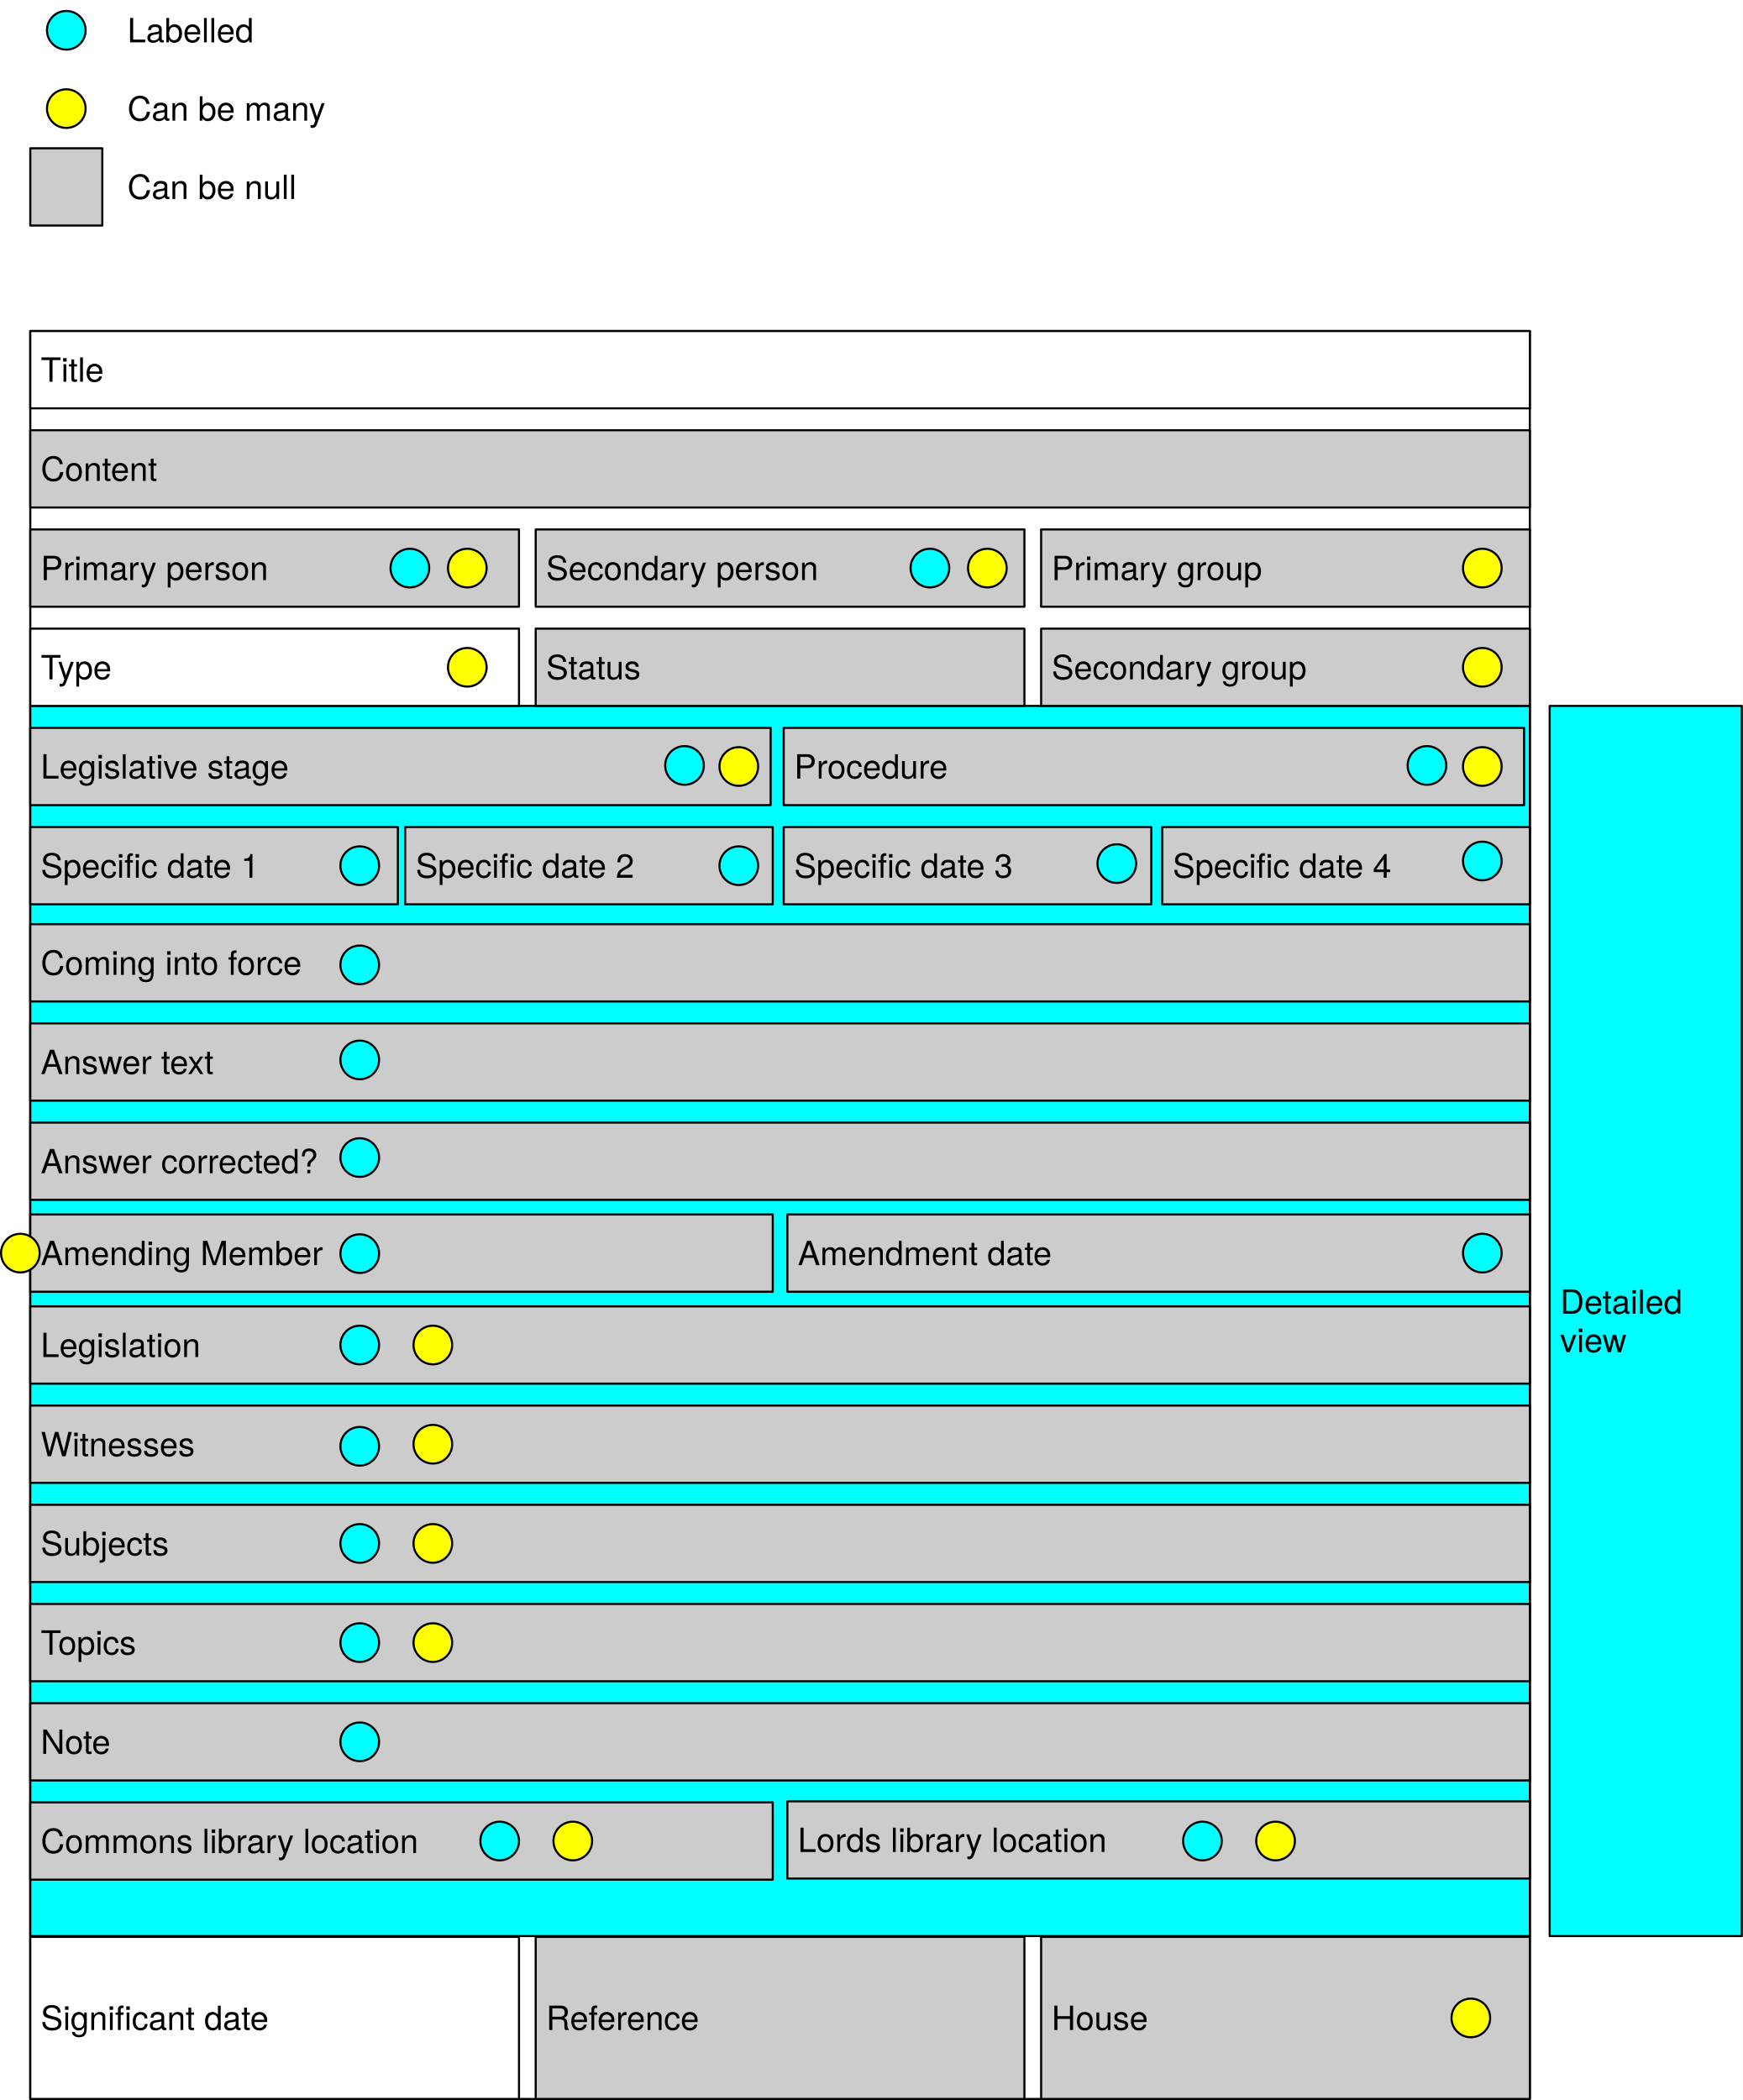
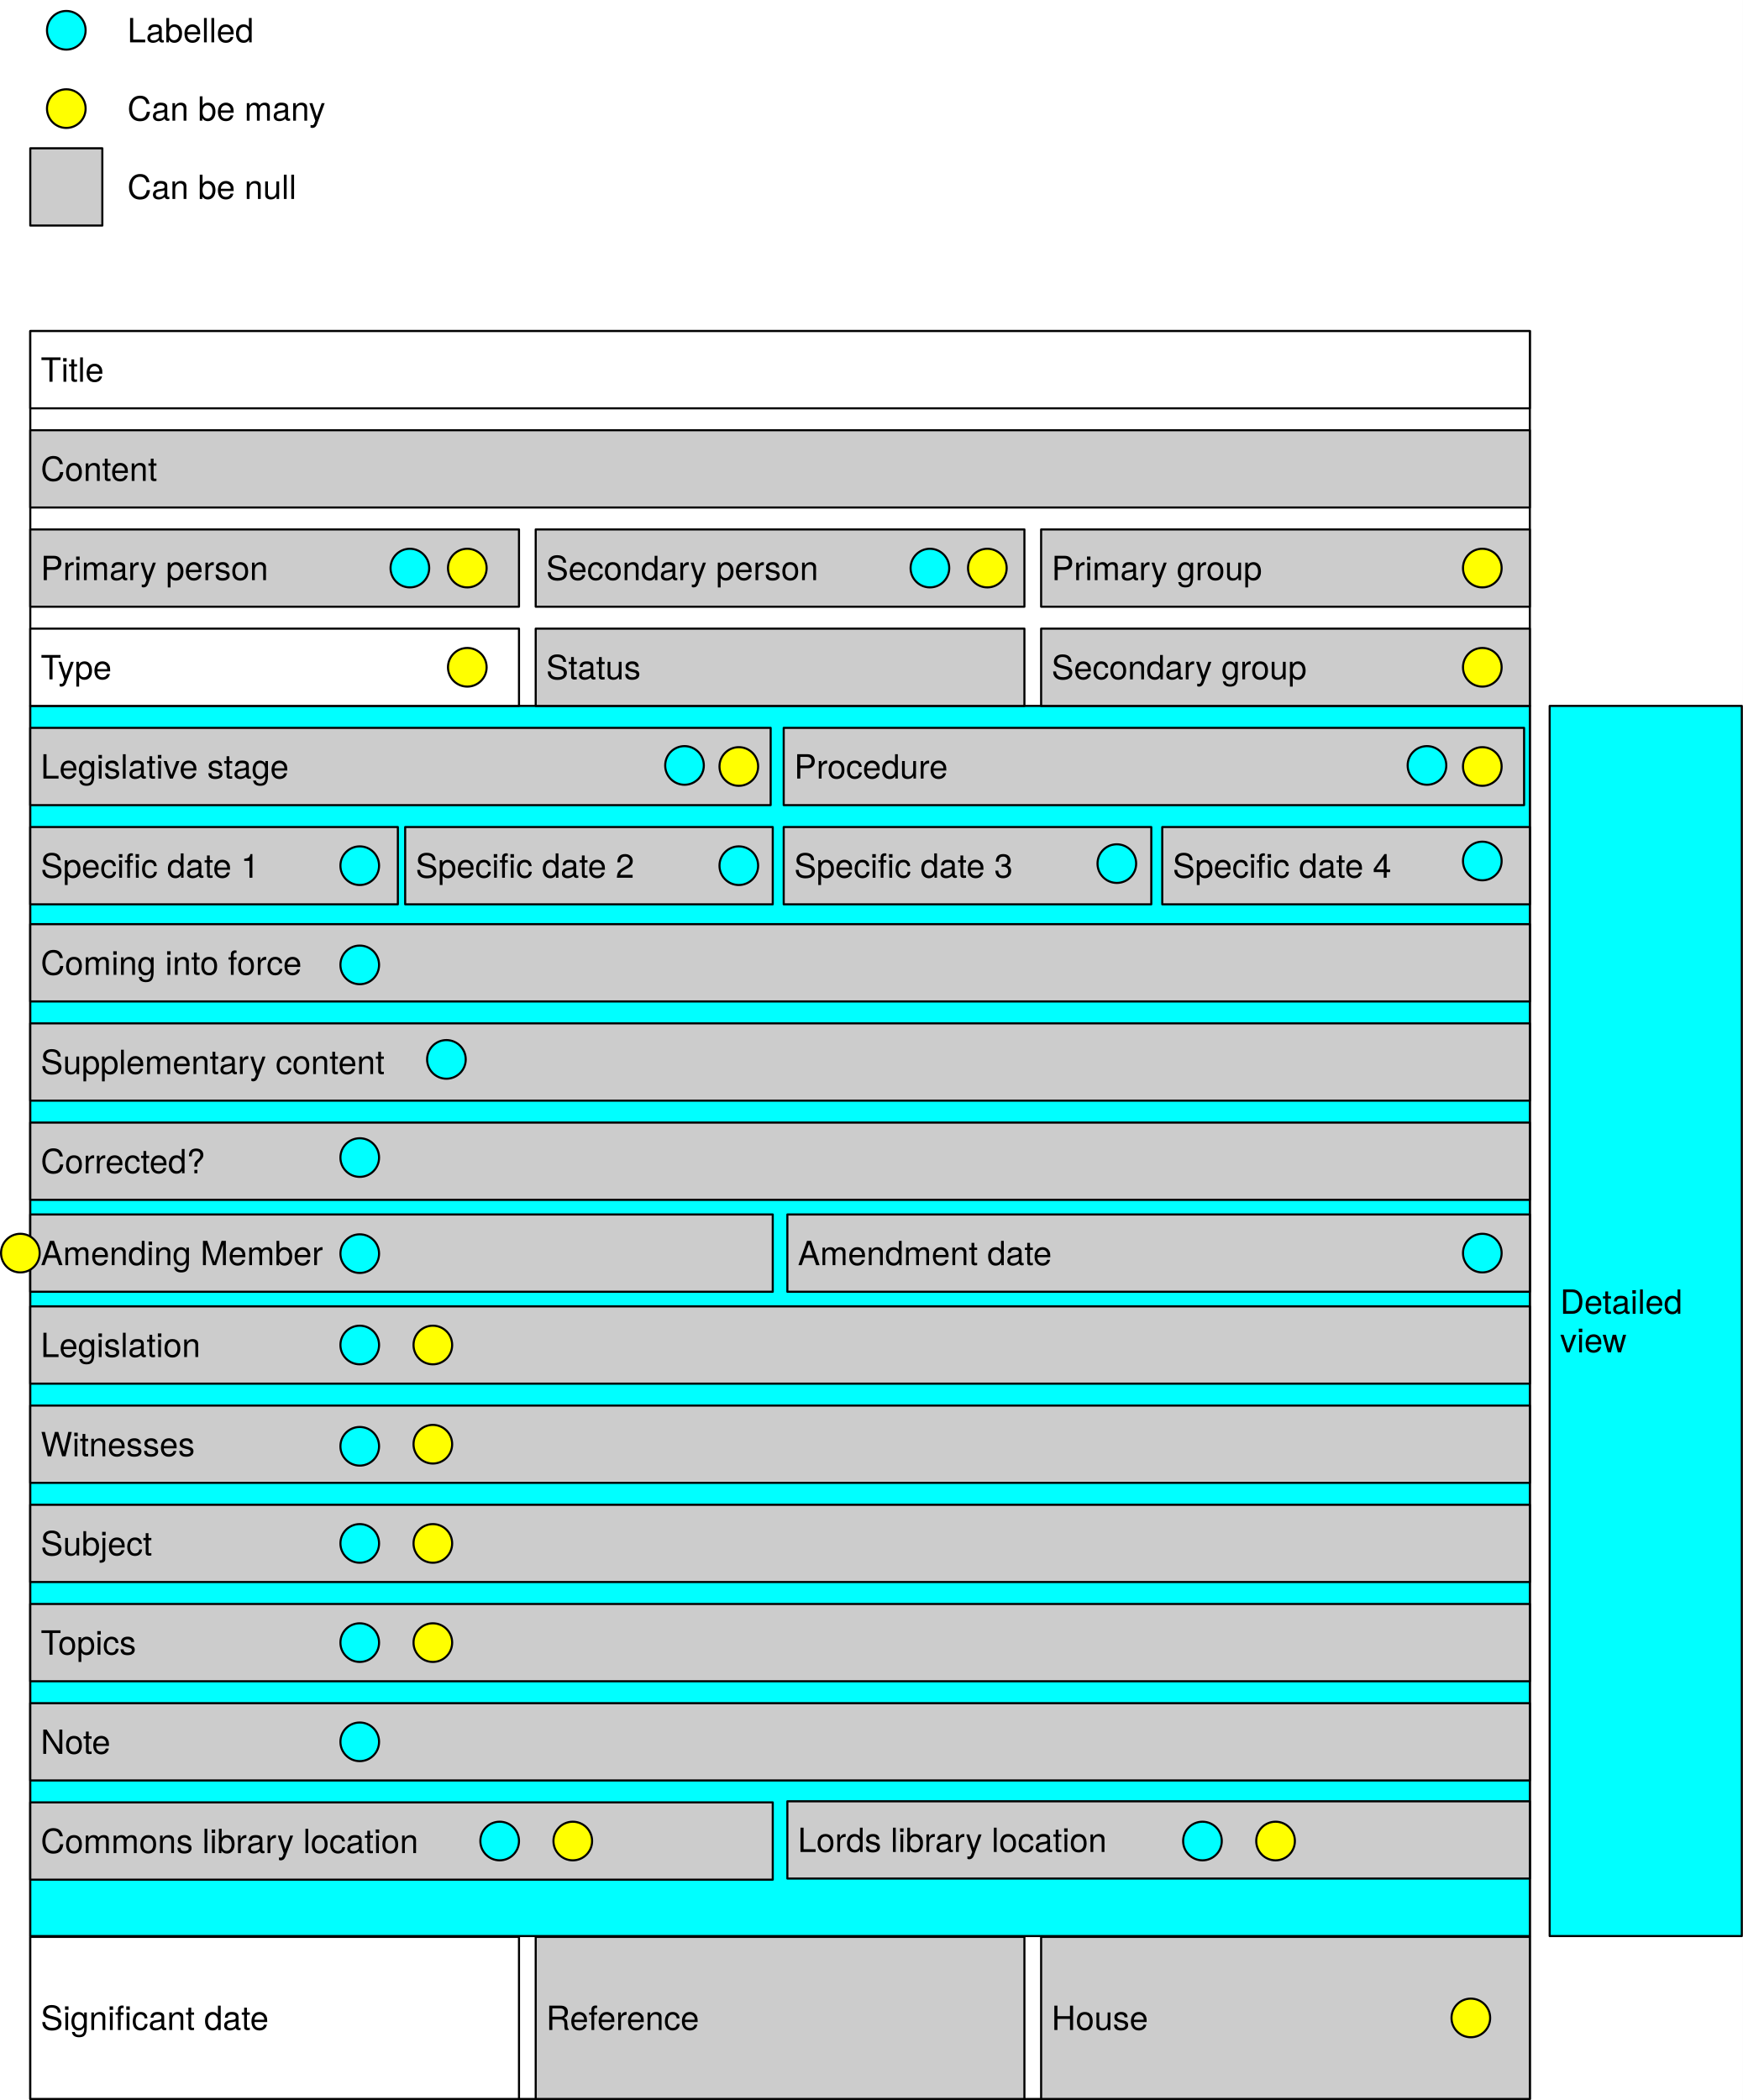
<svg xmlns="http://www.w3.org/2000/svg" version="1.1" viewBox="107.5 -834 834.5 1005.5" width="834.5" height="1005.5">
  <defs />
  <g id="Canvas_1" stroke-opacity="1" stroke-dasharray="none" stroke="none" fill="none" fill-opacity="1">
    <rect fill="white" x="107.5" y="-834" width="834.5" height="1005.5" />
    <g id="Canvas_1_Layer_1">
      <g id="Graphic_51">
        <rect x="122" y="-675.5" width="718" height="846.5" fill="white" />
        <rect x="122" y="-675.5" width="718" height="846.5" stroke="black" stroke-linecap="round" stroke-linejoin="round" stroke-width="1" />
      </g>
      <g id="Graphic_45">
        <rect x="122" y="93.404" width="234" height="77.596" fill="white" />
        <rect x="122" y="93.404" width="234" height="77.596" stroke="black" stroke-linecap="round" stroke-linejoin="round" stroke-width="1" />
        <text transform="translate(127 122.9778)" fill="black">
          <tspan font-family="Helvetica Neue" font-size="16" fill="black" x="0" y="15" xml:space="preserve">Significant date</tspan>
        </text>
      </g>
      <g id="Graphic_59">
        <rect x="122" y="-496" width="718" height="589" fill="aqua" />
        <rect x="122" y="-496" width="718" height="589" stroke="black" stroke-linecap="round" stroke-linejoin="round" stroke-width="1" />
      </g>
      <g id="Graphic_21">
        <circle cx="139.25" cy="-782" r="9.25" fill="yellow" />
        <circle cx="139.25" cy="-782" r="9.25" stroke="black" stroke-linecap="round" stroke-linejoin="round" stroke-width="1" />
      </g>
      <g id="Graphic_22">
        <rect x="163.5" y="-796.5" width="120" height="29" fill="white" />
        <text transform="translate(168.5 -791.224)" fill="black">
          <tspan font-family="Helvetica Neue" font-size="16" fill="black" x="0" y="15" xml:space="preserve">Can be many</tspan>
        </text>
      </g>
      <g id="Graphic_23">
        <rect x="122" y="-763" width="34.5" height="37" fill="#ccc" />
        <rect x="122" y="-763" width="34.5" height="37" stroke="black" stroke-linecap="round" stroke-linejoin="round" stroke-width="1" />
      </g>
      <g id="Graphic_24">
        <rect x="163.5" y="-759" width="120" height="29" fill="white" />
        <text transform="translate(168.5 -753.724)" fill="black">
          <tspan font-family="Helvetica Neue" font-size="16" fill="black" x="0" y="15" xml:space="preserve">Can be null</tspan>
        </text>
      </g>
      <g id="Graphic_25">
        <rect x="163.5" y="-834" width="120" height="29" fill="white" />
        <text transform="translate(168.5 -828.724)" fill="black">
          <tspan font-family="Helvetica Neue" font-size="16" fill="black" x="0" y="15" xml:space="preserve">Labelled</tspan>
        </text>
      </g>
      <g id="Graphic_26">
        <circle cx="139.25" cy="-819.5" r="9.25" fill="aqua" />
        <circle cx="139.25" cy="-819.5" r="9.25" stroke="black" stroke-linecap="round" stroke-linejoin="round" stroke-width="1" />
      </g>
      <g id="Graphic_50">
        <rect x="122" y="-675.5" width="718" height="37" fill="white" />
        <rect x="122" y="-675.5" width="718" height="37" stroke="black" stroke-linecap="round" stroke-linejoin="round" stroke-width="1" />
        <text transform="translate(127 -666.224)" fill="black">
          <tspan font-family="Helvetica Neue" font-size="16" fill="black" x="0" y="15" xml:space="preserve">Title</tspan>
        </text>
      </g>
      <g id="Graphic_49">
        <rect x="122" y="-628" width="718" height="37" fill="#ccc" />
        <rect x="122" y="-628" width="718" height="37" stroke="black" stroke-linecap="round" stroke-linejoin="round" stroke-width="1" />
        <text transform="translate(127 -618.724)" fill="black">
          <tspan font-family="Helvetica Neue" font-size="16" fill="black" x="0" y="15" xml:space="preserve">Content</tspan>
        </text>
      </g>
      <g id="Graphic_48">
        <rect x="122" y="-580.5" width="234" height="37" fill="#ccc" />
        <rect x="122" y="-580.5" width="234" height="37" stroke="black" stroke-linecap="round" stroke-linejoin="round" stroke-width="1" />
        <text transform="translate(127 -571.224)" fill="black">
          <tspan font-family="Helvetica Neue" font-size="16" fill="black" x="0" y="15" xml:space="preserve">Primary person</tspan>
        </text>
      </g>
      <g id="Graphic_47">
        <rect x="364" y="-580.5" width="234" height="37" fill="#ccc" />
        <rect x="364" y="-580.5" width="234" height="37" stroke="black" stroke-linecap="round" stroke-linejoin="round" stroke-width="1" />
        <text transform="translate(369 -571.224)" fill="black">
          <tspan font-family="Helvetica Neue" font-size="16" fill="black" x="0" y="15" xml:space="preserve">Secondary person</tspan>
        </text>
      </g>
      <g id="Graphic_46">
        <rect x="606" y="-580.5" width="234" height="37" fill="#ccc" />
        <rect x="606" y="-580.5" width="234" height="37" stroke="black" stroke-linecap="round" stroke-linejoin="round" stroke-width="1" />
        <text transform="translate(611 -571.224)" fill="black">
          <tspan font-family="Helvetica Neue" font-size="16" fill="black" x="0" y="15" xml:space="preserve">Primary group</tspan>
        </text>
      </g>
      <g id="Graphic_44">
        <rect x="364" y="93.404" width="234" height="77.596" fill="#ccc" />
        <rect x="364" y="93.404" width="234" height="77.596" stroke="black" stroke-linecap="round" stroke-linejoin="round" stroke-width="1" />
        <text transform="translate(369 122.9778)" fill="black">
          <tspan font-family="Helvetica Neue" font-size="16" fill="black" x="0" y="15" xml:space="preserve">Reference</tspan>
        </text>
      </g>
      <g id="Graphic_43">
        <rect x="606" y="93.404" width="234" height="77.596" fill="#ccc" />
        <rect x="606" y="93.404" width="234" height="77.596" stroke="black" stroke-linecap="round" stroke-linejoin="round" stroke-width="1" />
        <text transform="translate(611 122.9778)" fill="black">
          <tspan font-family="Helvetica Neue" font-size="16" fill="black" x="0" y="15" xml:space="preserve">House</tspan>
        </text>
      </g>
      <g id="Graphic_42">
        <rect x="122" y="-533" width="234" height="37" fill="white" />
        <rect x="122" y="-533" width="234" height="37" stroke="black" stroke-linecap="round" stroke-linejoin="round" stroke-width="1" />
        <text transform="translate(127 -523.724)" fill="black">
          <tspan font-family="Helvetica Neue" font-size="16" fill="black" x="0" y="15" xml:space="preserve">Type</tspan>
        </text>
      </g>
      <g id="Graphic_41">
        <rect x="364" y="-533" width="234" height="37" fill="#ccc" />
        <rect x="364" y="-533" width="234" height="37" stroke="black" stroke-linecap="round" stroke-linejoin="round" stroke-width="1" />
        <text transform="translate(369 -523.724)" fill="black">
          <tspan font-family="Helvetica Neue" font-size="16" fill="black" x="0" y="15" xml:space="preserve">Status</tspan>
        </text>
      </g>
      <g id="Graphic_40">
        <rect x="606" y="-533" width="234" height="37" fill="#ccc" />
        <rect x="606" y="-533" width="234" height="37" stroke="black" stroke-linecap="round" stroke-linejoin="round" stroke-width="1" />
        <text transform="translate(611 -523.724)" fill="black">
          <tspan font-family="Helvetica Neue" font-size="16" fill="black" x="0" y="15" xml:space="preserve">Secondary group</tspan>
        </text>
      </g>
      <g id="Graphic_52">
        <rect x="122" y="-485.5" width="354.5" height="37" fill="#ccc" />
        <rect x="122" y="-485.5" width="354.5" height="37" stroke="black" stroke-linecap="round" stroke-linejoin="round" stroke-width="1" />
        <text transform="translate(127 -476.224)" fill="black">
          <tspan font-family="Helvetica Neue" font-size="16" fill="black" x="0" y="15" xml:space="preserve">Legislative stage</tspan>
        </text>
      </g>
      <g id="Graphic_53">
        <rect x="122" y="-438" width="176" height="37" fill="#ccc" />
        <rect x="122" y="-438" width="176" height="37" stroke="black" stroke-linecap="round" stroke-linejoin="round" stroke-width="1" />
        <text transform="translate(127 -428.724)" fill="black">
          <tspan font-family="Helvetica Neue" font-size="16" fill="black" x="0" y="15" xml:space="preserve">Specific date 1</tspan>
        </text>
      </g>
      <g id="Graphic_56">
        <rect x="301.5" y="-438" width="176" height="37" fill="#ccc" />
        <rect x="301.5" y="-438" width="176" height="37" stroke="black" stroke-linecap="round" stroke-linejoin="round" stroke-width="1" />
        <text transform="translate(306.5 -428.724)" fill="black">
          <tspan font-family="Helvetica Neue" font-size="16" fill="black" x="0" y="15" xml:space="preserve">Specific date 2</tspan>
        </text>
      </g>
      <g id="Graphic_57">
        <rect x="482.75" y="-438" width="176" height="37" fill="#ccc" />
        <rect x="482.75" y="-438" width="176" height="37" stroke="black" stroke-linecap="round" stroke-linejoin="round" stroke-width="1" />
        <text transform="translate(487.75 -428.724)" fill="black">
          <tspan font-family="Helvetica Neue" font-size="16" fill="black" x="0" y="15" xml:space="preserve">Specific date 3</tspan>
        </text>
      </g>
      <g id="Graphic_60">
        <rect x="664" y="-438" width="176" height="37" fill="#ccc" />
        <rect x="664" y="-438" width="176" height="37" stroke="black" stroke-linecap="round" stroke-linejoin="round" stroke-width="1" />
        <text transform="translate(669 -428.724)" fill="black">
          <tspan font-family="Helvetica Neue" font-size="16" fill="black" x="0" y="15" xml:space="preserve">Specific date 4</tspan>
        </text>
      </g>
      <g id="Graphic_61">
        <rect x="122" y="-391.5" width="718" height="37" fill="#ccc" />
        <rect x="122" y="-391.5" width="718" height="37" stroke="black" stroke-linecap="round" stroke-linejoin="round" stroke-width="1" />
        <text transform="translate(127 -382.224)" fill="black">
          <tspan font-family="Helvetica Neue" font-size="16" fill="black" x="0" y="15" xml:space="preserve">Coming into force</tspan>
        </text>
      </g>
      <g id="Graphic_63">
        <rect x="122" y="-208.5" width="718" height="37" fill="#ccc" />
        <rect x="122" y="-208.5" width="718" height="37" stroke="black" stroke-linecap="round" stroke-linejoin="round" stroke-width="1" />
        <text transform="translate(127 -199.224)" fill="black">
          <tspan font-family="Helvetica Neue" font-size="16" fill="black" x="0" y="15" xml:space="preserve">Legislation</tspan>
        </text>
      </g>
      <g id="Graphic_64">
        <rect x="122" y="-113.5" width="718" height="37" fill="#ccc" />
        <rect x="122" y="-113.5" width="718" height="37" stroke="black" stroke-linecap="round" stroke-linejoin="round" stroke-width="1" />
        <text transform="translate(127 -104.224)" fill="black">
-           <tspan font-family="Helvetica Neue" font-size="16" fill="black" x="0" y="15" xml:space="preserve">Subjects</tspan>
+           <tspan font-family="Helvetica Neue" font-size="16" fill="black" x="0" y="15" xml:space="preserve">Subject</tspan>
        </text>
      </g>
      <g id="Graphic_65">
        <rect x="122" y="-66" width="718" height="37" fill="#ccc" />
        <rect x="122" y="-66" width="718" height="37" stroke="black" stroke-linecap="round" stroke-linejoin="round" stroke-width="1" />
        <text transform="translate(127 -56.724)" fill="black">
          <tspan font-family="Helvetica Neue" font-size="16" fill="black" x="0" y="15" xml:space="preserve">Topics</tspan>
        </text>
      </g>
      <g id="Graphic_66">
        <rect x="122" y="-18.5" width="718" height="37" fill="#ccc" />
        <rect x="122" y="-18.5" width="718" height="37" stroke="black" stroke-linecap="round" stroke-linejoin="round" stroke-width="1" />
        <text transform="translate(127 -9.223999)" fill="black">
          <tspan font-family="Helvetica Neue" font-size="16" fill="black" x="0" y="15" xml:space="preserve">Note</tspan>
        </text>
      </g>
      <g id="Graphic_67">
        <rect x="122" y="29" width="355.5" height="37" fill="#ccc" />
        <rect x="122" y="29" width="355.5" height="37" stroke="black" stroke-linecap="round" stroke-linejoin="round" stroke-width="1" />
        <text transform="translate(127 38.276)" fill="black">
          <tspan font-family="Helvetica Neue" font-size="16" fill="black" x="0" y="15" xml:space="preserve">Commons library location</tspan>
        </text>
      </g>
      <g id="Graphic_68">
        <rect x="849.5" y="-496" width="92" height="589" fill="aqua" />
        <rect x="849.5" y="-496" width="92" height="589" stroke="black" stroke-linecap="round" stroke-linejoin="round" stroke-width="1" />
        <text transform="translate(854.5 -219.948)" fill="black">
          <tspan font-family="Helvetica Neue" font-size="16" fill="black" x="0" y="15" xml:space="preserve">Detailed </tspan>
          <tspan font-family="Helvetica Neue" font-size="16" fill="black" x="0" y="33.448" xml:space="preserve">view</tspan>
        </text>
      </g>
      <g id="Graphic_98">
        <rect x="482.75" y="-485.5" width="354.5" height="37" fill="#ccc" />
        <rect x="482.75" y="-485.5" width="354.5" height="37" stroke="black" stroke-linecap="round" stroke-linejoin="round" stroke-width="1" />
        <text transform="translate(487.75 -476.224)" fill="black">
          <tspan font-family="Helvetica Neue" font-size="16" fill="black" x="0" y="15" xml:space="preserve">Procedure</tspan>
        </text>
      </g>
      <g id="Graphic_99">
        <rect x="122" y="-161" width="718" height="37" fill="#ccc" />
        <rect x="122" y="-161" width="718" height="37" stroke="black" stroke-linecap="round" stroke-linejoin="round" stroke-width="1" />
        <text transform="translate(127 -151.724)" fill="black">
          <tspan font-family="Helvetica Neue" font-size="16" fill="black" x="0" y="15" xml:space="preserve">Witnesses</tspan>
        </text>
      </g>
      <g id="Graphic_100">
        <rect x="122" y="-252.5" width="355.5" height="37" fill="#ccc" />
        <rect x="122" y="-252.5" width="355.5" height="37" stroke="black" stroke-linecap="round" stroke-linejoin="round" stroke-width="1" />
        <text transform="translate(127 -243.224)" fill="black">
          <tspan font-family="Helvetica Neue" font-size="16" fill="black" x="0" y="15" xml:space="preserve">Amending Member</tspan>
        </text>
      </g>
      <g id="Graphic_101">
        <rect x="484.5" y="-252.5" width="355.5" height="37" fill="#ccc" />
        <rect x="484.5" y="-252.5" width="355.5" height="37" stroke="black" stroke-linecap="round" stroke-linejoin="round" stroke-width="1" />
        <text transform="translate(489.5 -243.224)" fill="black">
          <tspan font-family="Helvetica Neue" font-size="16" fill="black" x="0" y="15" xml:space="preserve">Amendment date</tspan>
        </text>
      </g>
      <g id="Graphic_102">
        <rect x="122" y="-344" width="718" height="37" fill="#ccc" />
        <rect x="122" y="-344" width="718" height="37" stroke="black" stroke-linecap="round" stroke-linejoin="round" stroke-width="1" />
        <text transform="translate(127 -334.724)" fill="black">
-           <tspan font-family="Helvetica Neue" font-size="16" fill="black" x="0" y="15" xml:space="preserve">Answer text</tspan>
+           <tspan font-family="Helvetica Neue" font-size="16" fill="black" x="0" y="15" xml:space="preserve">Supplementary content</tspan>
        </text>
      </g>
      <g id="Graphic_103">
        <rect x="122" y="-296.5" width="718" height="37" fill="#ccc" />
        <rect x="122" y="-296.5" width="718" height="37" stroke="black" stroke-linecap="round" stroke-linejoin="round" stroke-width="1" />
        <text transform="translate(127 -287.224)" fill="black">
-           <tspan font-family="Helvetica Neue" font-size="16" fill="black" x="0" y="15" xml:space="preserve">Answer corrected?</tspan>
+           <tspan font-family="Helvetica Neue" font-size="16" fill="black" x="0" y="15" xml:space="preserve">Corrected?</tspan>
        </text>
      </g>
      <g id="Graphic_15">
        <circle cx="331.25" cy="-562" r="9.25" fill="yellow" />
        <circle cx="331.25" cy="-562" r="9.25" stroke="black" stroke-linecap="round" stroke-linejoin="round" stroke-width="1" />
      </g>
      <g id="Graphic_27">
        <circle cx="303.75" cy="-562" r="9.25" fill="aqua" />
        <circle cx="303.75" cy="-562" r="9.25" stroke="black" stroke-linecap="round" stroke-linejoin="round" stroke-width="1" />
      </g>
      <g id="Graphic_105">
        <circle cx="580.25" cy="-562" r="9.25" fill="yellow" />
        <circle cx="580.25" cy="-562" r="9.25" stroke="black" stroke-linecap="round" stroke-linejoin="round" stroke-width="1" />
      </g>
      <g id="Graphic_104">
        <circle cx="552.75" cy="-562" r="9.25" fill="aqua" />
        <circle cx="552.75" cy="-562" r="9.25" stroke="black" stroke-linecap="round" stroke-linejoin="round" stroke-width="1" />
      </g>
      <g id="Graphic_106">
        <circle cx="817.25" cy="-562" r="9.25" fill="yellow" />
        <circle cx="817.25" cy="-562" r="9.25" stroke="black" stroke-linecap="round" stroke-linejoin="round" stroke-width="1" />
      </g>
      <g id="Graphic_107">
        <circle cx="331.25" cy="-514.5" r="9.25" fill="yellow" />
        <circle cx="331.25" cy="-514.5" r="9.25" stroke="black" stroke-linecap="round" stroke-linejoin="round" stroke-width="1" />
      </g>
      <g id="Graphic_108">
        <circle cx="817.25" cy="-514.5" r="9.25" fill="yellow" />
        <circle cx="817.25" cy="-514.5" r="9.25" stroke="black" stroke-linecap="round" stroke-linejoin="round" stroke-width="1" />
      </g>
      <g id="Graphic_109">
        <circle cx="811.75" cy="132.202" r="9.25" fill="yellow" />
        <circle cx="811.75" cy="132.202" r="9.25" stroke="black" stroke-linecap="round" stroke-linejoin="round" stroke-width="1" />
      </g>
      <g id="Graphic_110">
        <circle cx="461.25" cy="-467" r="9.25" fill="yellow" />
        <circle cx="461.25" cy="-467" r="9.25" stroke="black" stroke-linecap="round" stroke-linejoin="round" stroke-width="1" />
      </g>
      <g id="Graphic_111">
        <circle cx="817.25" cy="-467" r="9.25" fill="yellow" />
        <circle cx="817.25" cy="-467" r="9.25" stroke="black" stroke-linecap="round" stroke-linejoin="round" stroke-width="1" />
      </g>
      <g id="Graphic_115">
        <circle cx="117.25" cy="-234" r="9.25" fill="yellow" />
        <circle cx="117.25" cy="-234" r="9.25" stroke="black" stroke-linecap="round" stroke-linejoin="round" stroke-width="1" />
      </g>
      <g id="Graphic_116">
        <circle cx="314.75" cy="-190" r="9.25" fill="yellow" />
        <circle cx="314.75" cy="-190" r="9.25" stroke="black" stroke-linecap="round" stroke-linejoin="round" stroke-width="1" />
      </g>
      <g id="Graphic_117">
        <circle cx="314.75" cy="-142.5" r="9.25" fill="yellow" />
        <circle cx="314.75" cy="-142.5" r="9.25" stroke="black" stroke-linecap="round" stroke-linejoin="round" stroke-width="1" />
      </g>
      <g id="Graphic_118">
        <circle cx="314.75" cy="-95" r="9.25" fill="yellow" />
        <circle cx="314.75" cy="-95" r="9.25" stroke="black" stroke-linecap="round" stroke-linejoin="round" stroke-width="1" />
      </g>
      <g id="Graphic_119">
        <circle cx="314.75" cy="-47.5" r="9.25" fill="yellow" />
        <circle cx="314.75" cy="-47.5" r="9.25" stroke="black" stroke-linecap="round" stroke-linejoin="round" stroke-width="1" />
      </g>
      <g id="Graphic_121">
        <circle cx="435.25" cy="-467.5" r="9.25" fill="aqua" />
        <circle cx="435.25" cy="-467.5" r="9.25" stroke="black" stroke-linecap="round" stroke-linejoin="round" stroke-width="1" />
      </g>
      <g id="Graphic_122">
        <circle cx="790.75" cy="-467.5" r="9.25" fill="aqua" />
        <circle cx="790.75" cy="-467.5" r="9.25" stroke="black" stroke-linecap="round" stroke-linejoin="round" stroke-width="1" />
      </g>
      <g id="Graphic_123">
        <circle cx="279.75" cy="-419.5" r="9.25" fill="aqua" />
        <circle cx="279.75" cy="-419.5" r="9.25" stroke="black" stroke-linecap="round" stroke-linejoin="round" stroke-width="1" />
      </g>
      <g id="Graphic_124">
        <circle cx="461.25" cy="-419.5" r="9.25" fill="aqua" />
        <circle cx="461.25" cy="-419.5" r="9.25" stroke="black" stroke-linecap="round" stroke-linejoin="round" stroke-width="1" />
      </g>
      <g id="Graphic_125">
        <circle cx="642.25" cy="-420.5" r="9.25" fill="aqua" />
        <circle cx="642.25" cy="-420.5" r="9.25" stroke="black" stroke-linecap="round" stroke-linejoin="round" stroke-width="1" />
      </g>
      <g id="Graphic_126">
        <circle cx="817.25" cy="-421.75" r="9.25" fill="aqua" />
        <circle cx="817.25" cy="-421.75" r="9.25" stroke="black" stroke-linecap="round" stroke-linejoin="round" stroke-width="1" />
      </g>
      <g id="Graphic_127">
        <circle cx="279.75" cy="-372" r="9.25" fill="aqua" />
        <circle cx="279.75" cy="-372" r="9.25" stroke="black" stroke-linecap="round" stroke-linejoin="round" stroke-width="1" />
      </g>
      <g id="Graphic_128">
-         <circle cx="279.75" cy="-326.5" r="9.25" fill="aqua" />
-         <circle cx="279.75" cy="-326.5" r="9.25" stroke="black" stroke-linecap="round" stroke-linejoin="round" stroke-width="1" />
+         <circle cx="321.25" cy="-326.75" r="9.25" fill="aqua" />
+         <circle cx="321.25" cy="-326.75" r="9.25" stroke="black" stroke-linecap="round" stroke-linejoin="round" stroke-width="1" />
      </g>
      <g id="Graphic_129">
        <circle cx="279.75" cy="-279.75" r="9.25" fill="aqua" />
        <circle cx="279.75" cy="-279.75" r="9.25" stroke="black" stroke-linecap="round" stroke-linejoin="round" stroke-width="1" />
      </g>
      <g id="Graphic_130">
        <circle cx="279.75" cy="-233.75" r="9.25" fill="aqua" />
        <circle cx="279.75" cy="-233.75" r="9.25" stroke="black" stroke-linecap="round" stroke-linejoin="round" stroke-width="1" />
      </g>
      <g id="Graphic_131">
        <circle cx="817.25" cy="-234" r="9.25" fill="aqua" />
        <circle cx="817.25" cy="-234" r="9.25" stroke="black" stroke-linecap="round" stroke-linejoin="round" stroke-width="1" />
      </g>
      <g id="Graphic_132">
        <circle cx="279.75" cy="-190" r="9.25" fill="aqua" />
        <circle cx="279.75" cy="-190" r="9.25" stroke="black" stroke-linecap="round" stroke-linejoin="round" stroke-width="1" />
      </g>
      <g id="Graphic_133">
        <circle cx="279.75" cy="-141.5" r="9.25" fill="aqua" />
        <circle cx="279.75" cy="-141.5" r="9.25" stroke="black" stroke-linecap="round" stroke-linejoin="round" stroke-width="1" />
      </g>
      <g id="Graphic_134">
        <circle cx="279.75" cy="-95" r="9.25" fill="aqua" />
        <circle cx="279.75" cy="-95" r="9.25" stroke="black" stroke-linecap="round" stroke-linejoin="round" stroke-width="1" />
      </g>
      <g id="Graphic_135">
        <circle cx="279.75" cy="-47.5" r="9.25" fill="aqua" />
        <circle cx="279.75" cy="-47.5" r="9.25" stroke="black" stroke-linecap="round" stroke-linejoin="round" stroke-width="1" />
      </g>
      <g id="Graphic_136">
        <circle cx="346.75" cy="47.5" r="9.25" fill="aqua" />
        <circle cx="346.75" cy="47.5" r="9.25" stroke="black" stroke-linecap="round" stroke-linejoin="round" stroke-width="1" />
      </g>
      <g id="Graphic_137">
        <circle cx="279.75" cy="-8524958e-20" r="9.25" fill="aqua" />
        <circle cx="279.75" cy="-8524958e-20" r="9.25" stroke="black" stroke-linecap="round" stroke-linejoin="round" stroke-width="1" />
      </g>
      <g id="Graphic_138">
        <circle cx="381.75" cy="47.5" r="9.25" fill="yellow" />
        <circle cx="381.75" cy="47.5" r="9.25" stroke="black" stroke-linecap="round" stroke-linejoin="round" stroke-width="1" />
      </g>
      <g id="Graphic_139">
        <rect x="484.5" y="28.476" width="355.5" height="37" fill="#ccc" />
        <rect x="484.5" y="28.476" width="355.5" height="37" stroke="black" stroke-linecap="round" stroke-linejoin="round" stroke-width="1" />
        <text transform="translate(489.5 37.75189)" fill="black">
          <tspan font-family="Helvetica Neue" font-size="16" fill="black" x="0" y="15" xml:space="preserve">Lords library location</tspan>
        </text>
      </g>
      <g id="Graphic_141">
        <circle cx="683.25" cy="47.5" r="9.25" fill="aqua" />
        <circle cx="683.25" cy="47.5" r="9.25" stroke="black" stroke-linecap="round" stroke-linejoin="round" stroke-width="1" />
      </g>
      <g id="Graphic_140">
        <circle cx="718.25" cy="47.5" r="9.25" fill="yellow" />
        <circle cx="718.25" cy="47.5" r="9.25" stroke="black" stroke-linecap="round" stroke-linejoin="round" stroke-width="1" />
      </g>
    </g>
  </g>
</svg>
